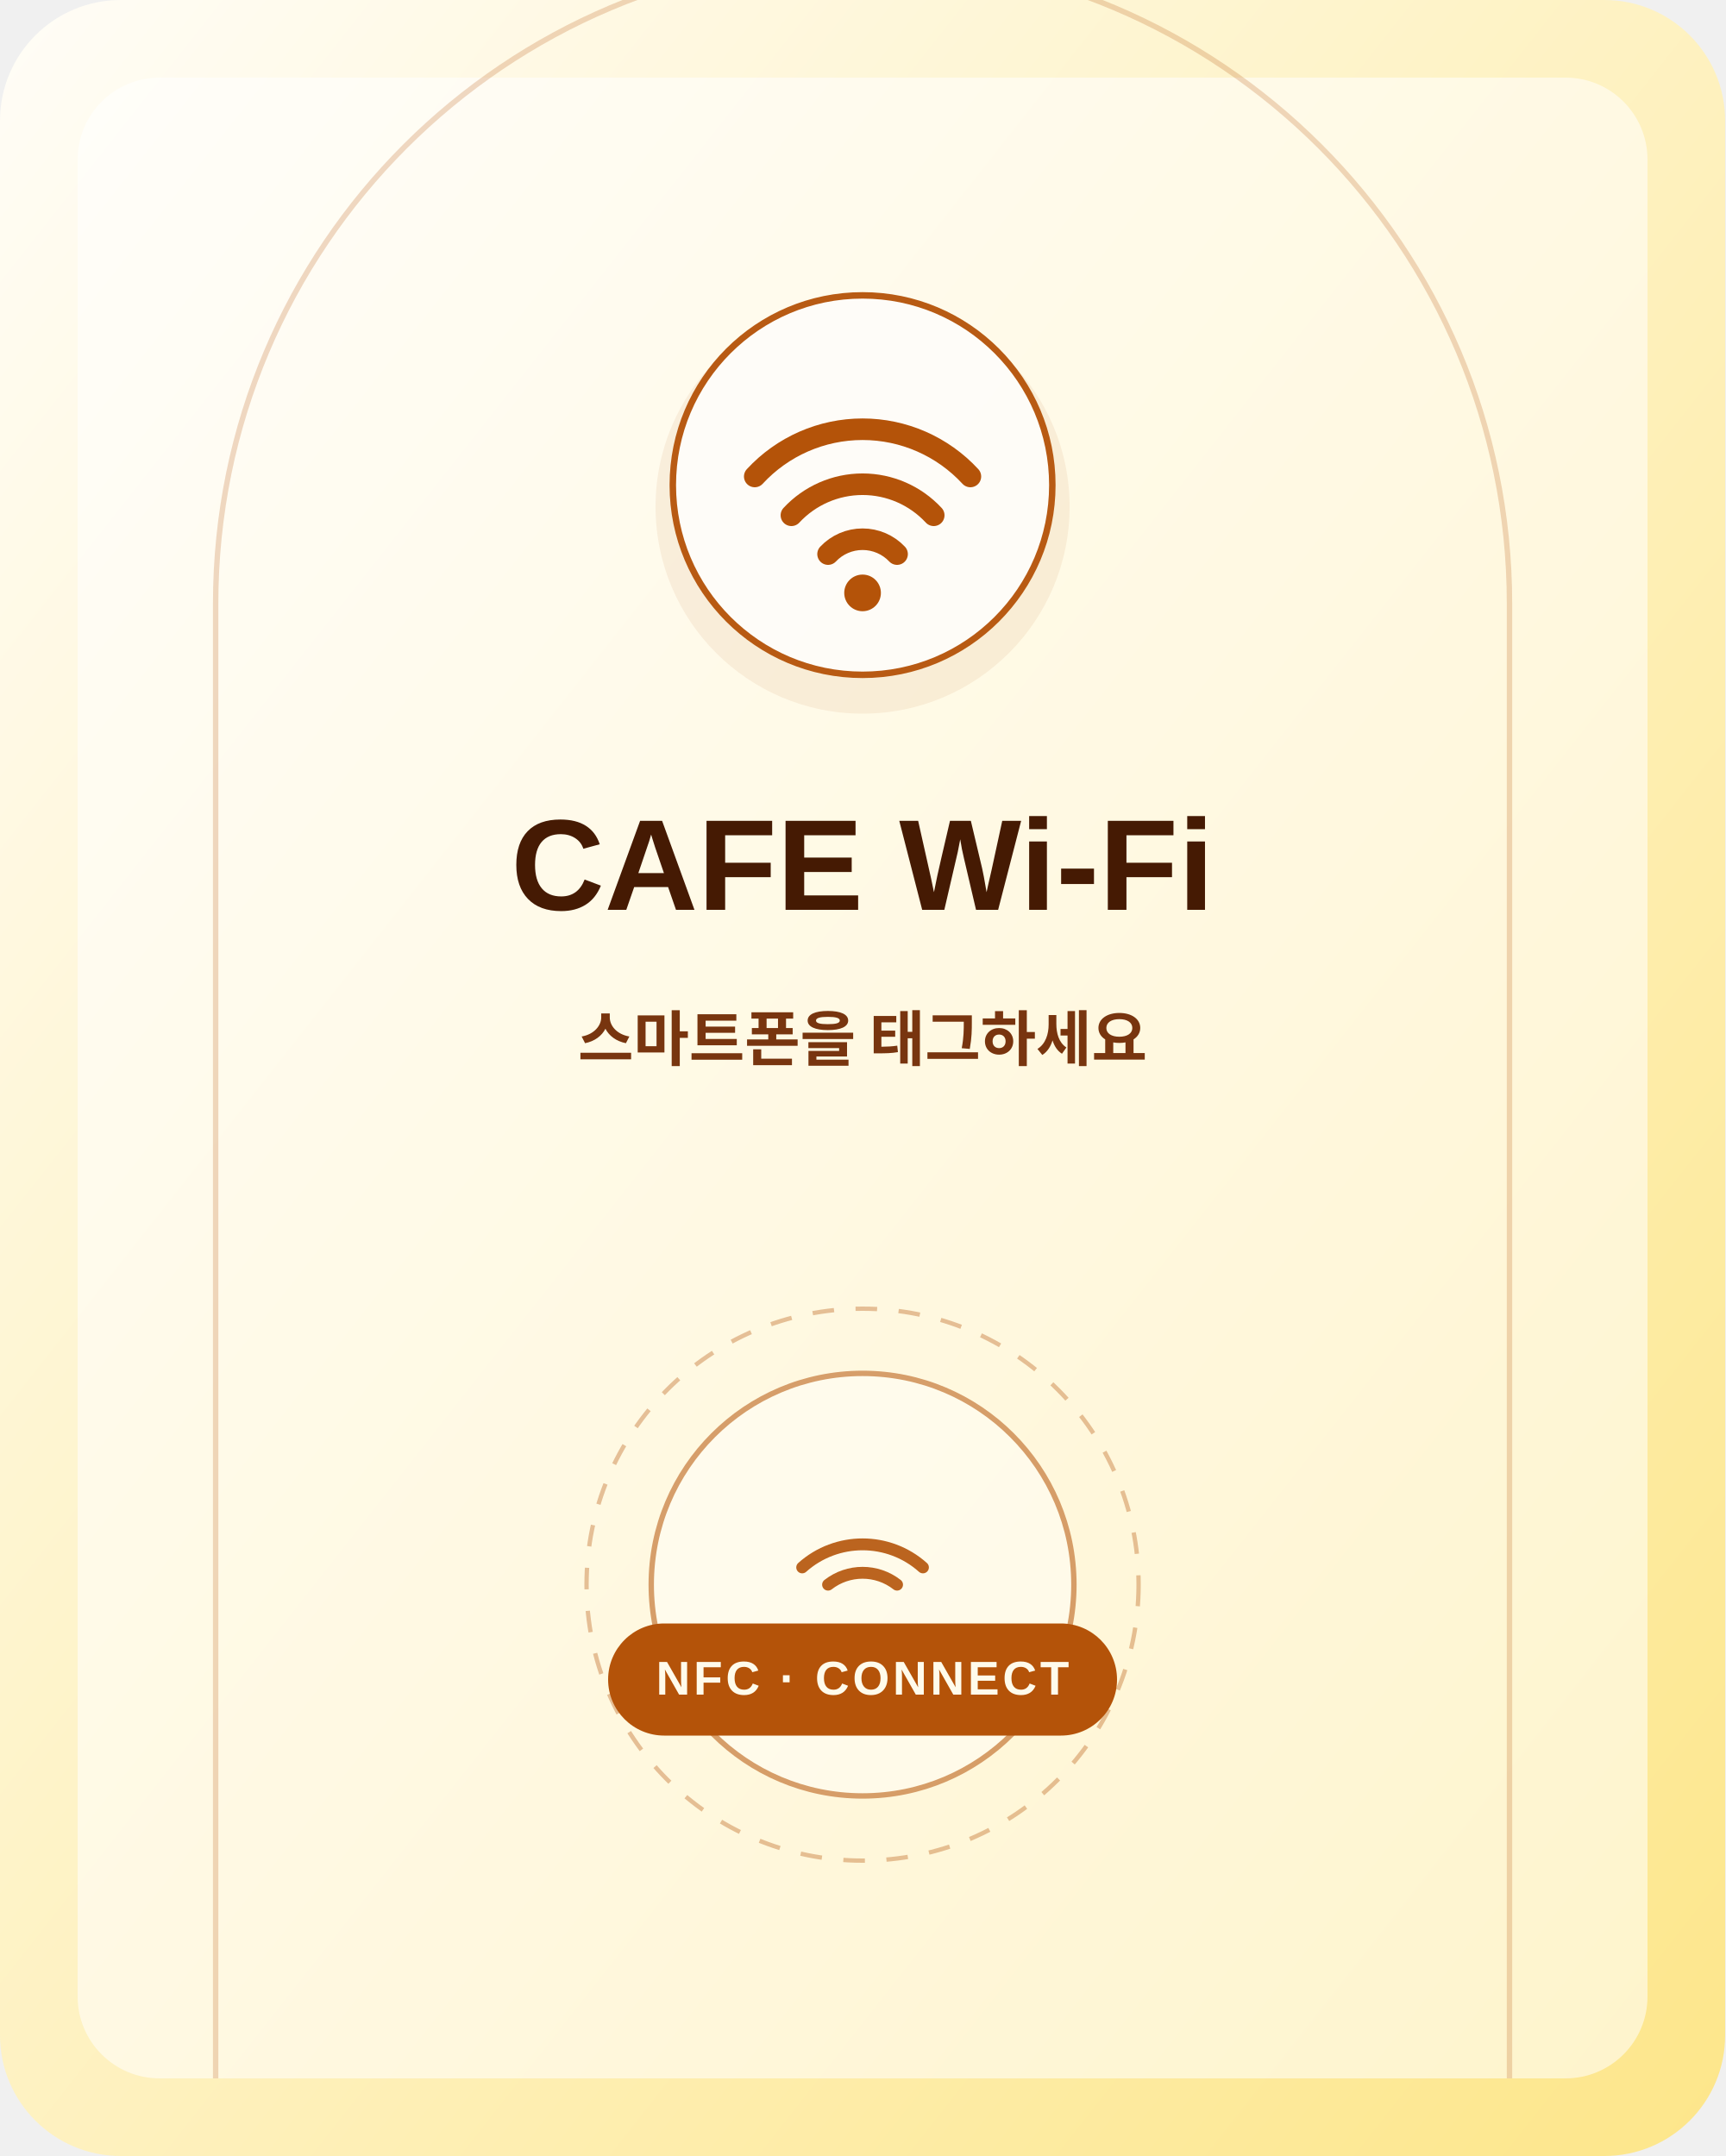
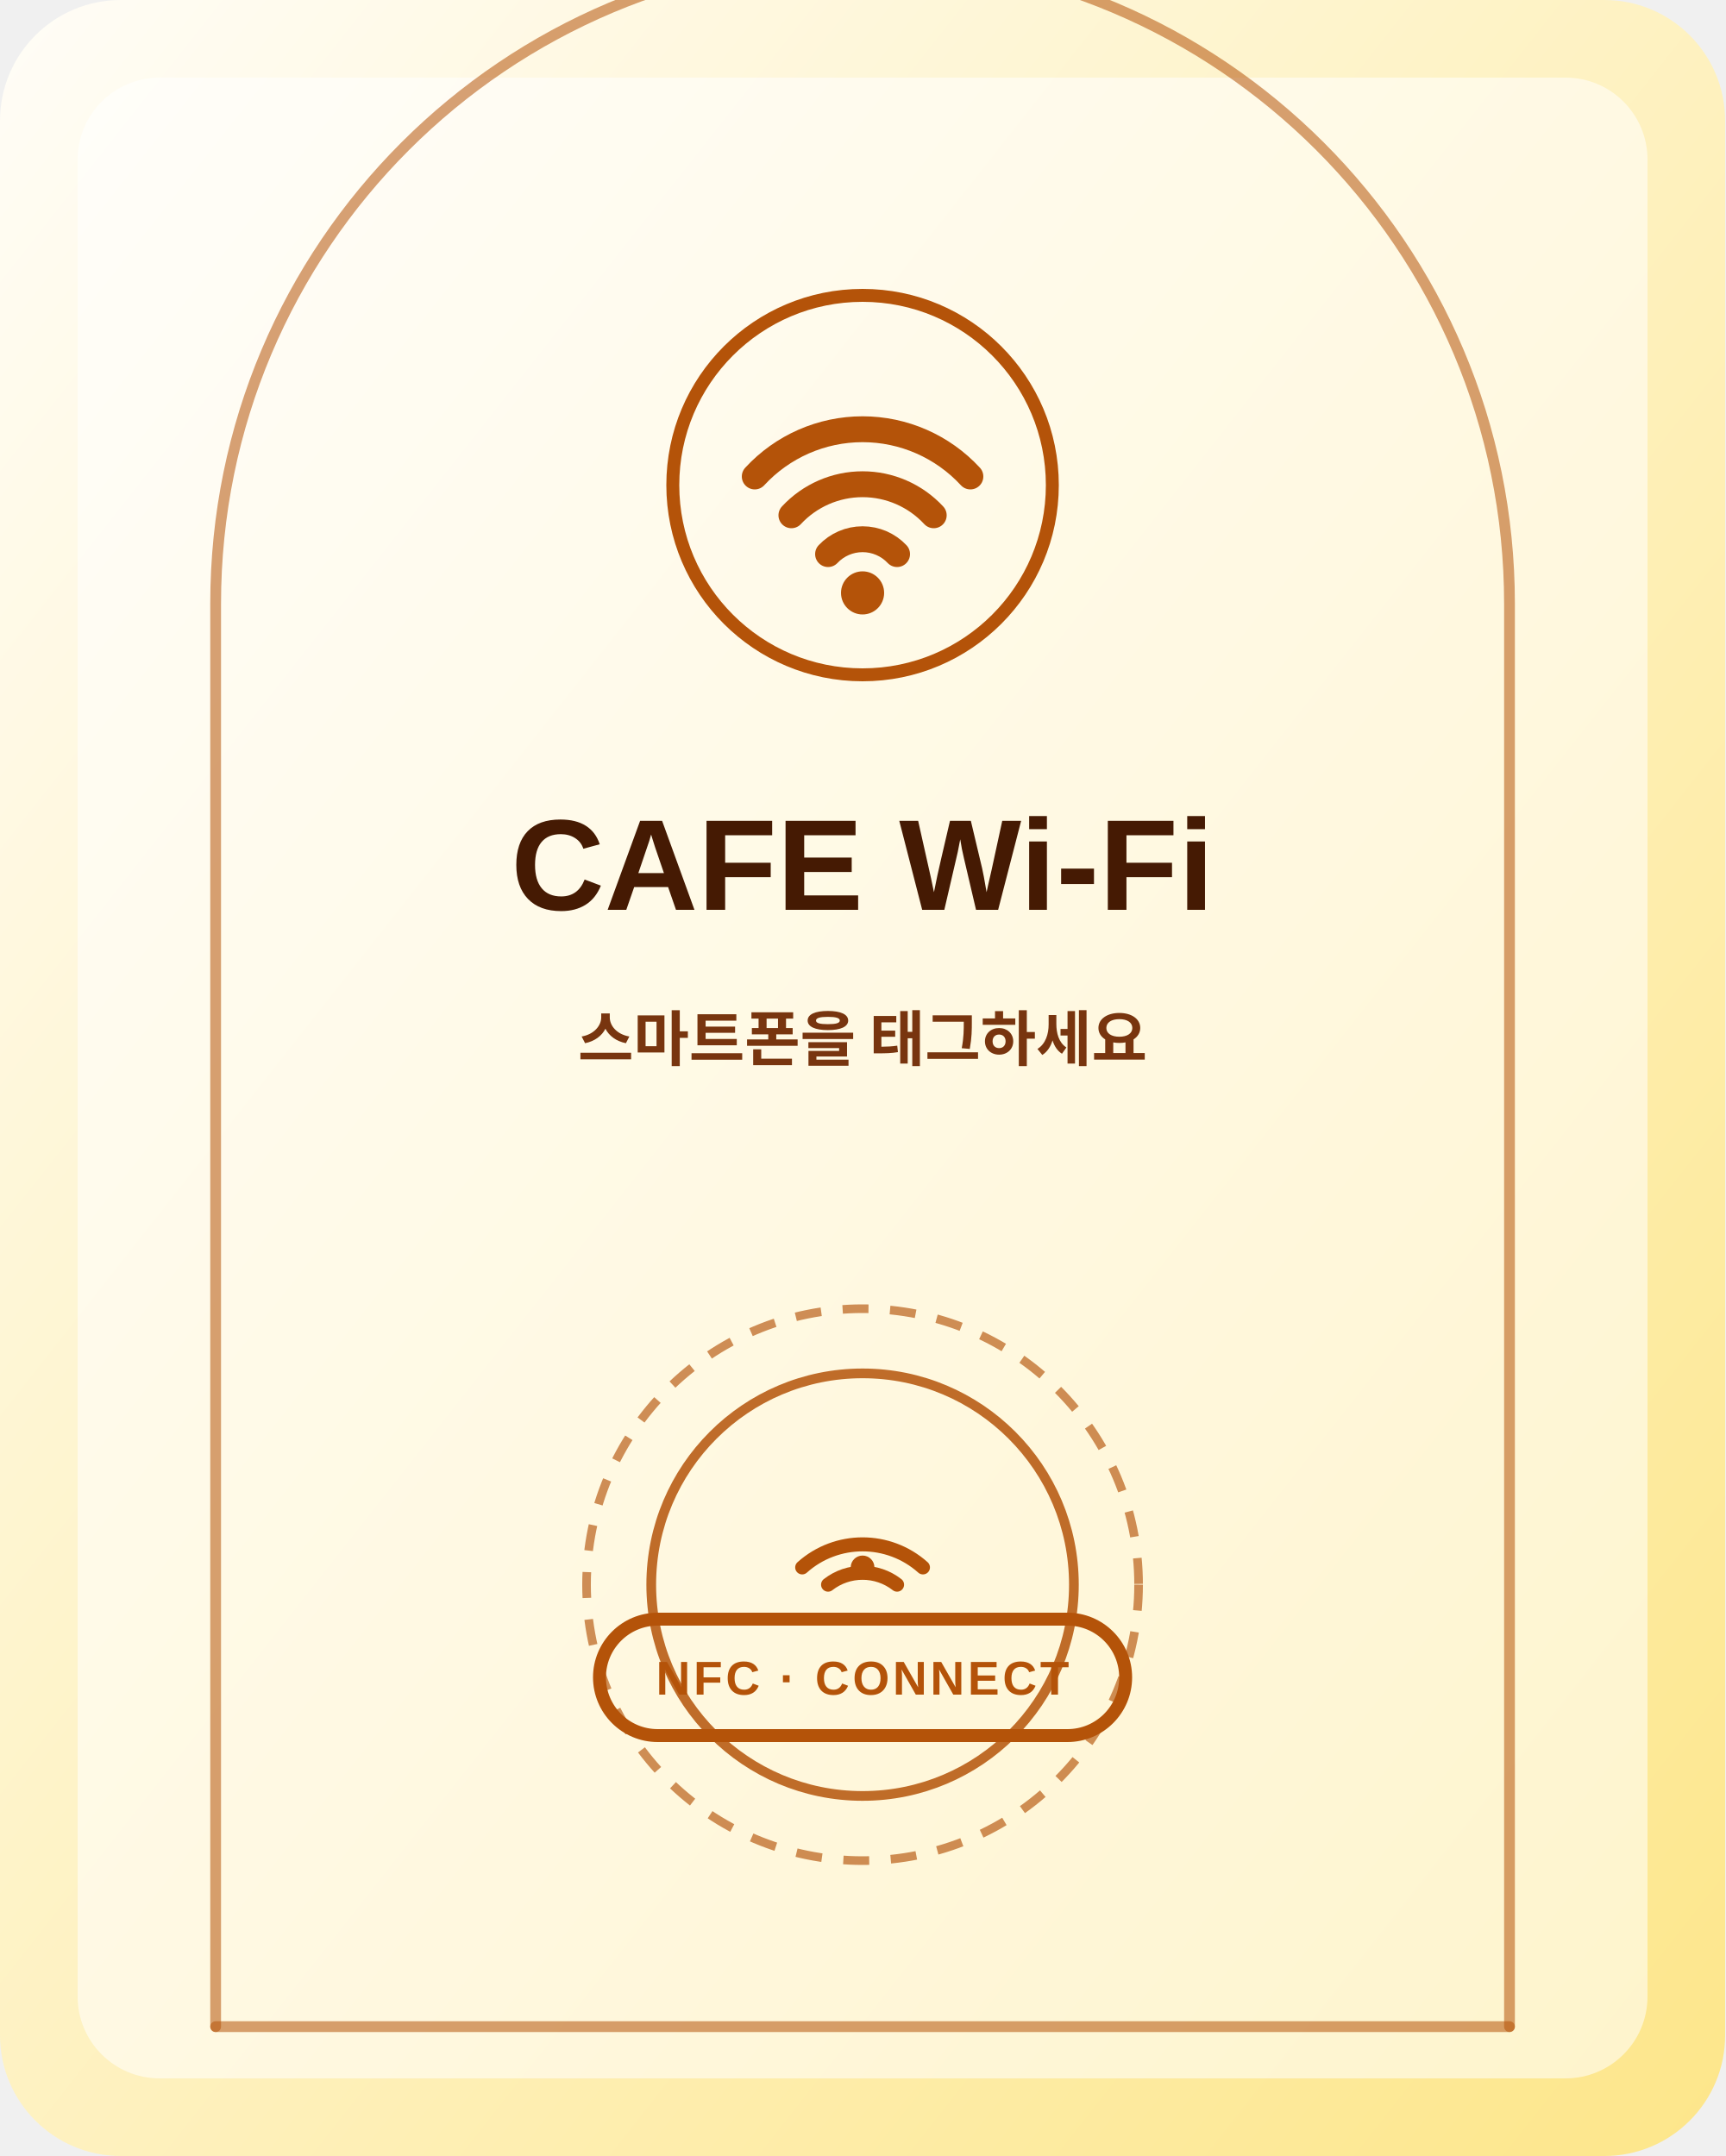
<svg xmlns="http://www.w3.org/2000/svg" width="240" height="300" viewBox="0 0 800 1000">
  <defs>
    <linearGradient id="bg-03" x1="0%" y1="0%" x2="100%" y2="100%">
      <stop offset="0%" stop-color="#FFFDF7" />
      <stop offset="100%" stop-color="#FDE68A" />
    </linearGradient>
    <linearGradient id="acc-03" x1="0%" y1="0%" x2="100%" y2="100%">
      <stop offset="0%" stop-color="#B45309" />
      <stop offset="100%" stop-color="#D97706" />
    </linearGradient>
    <radialGradient id="glow-03" cx="50%" cy="50%" r="50%">
      <stop offset="0%" stop-color="#D97706" stop-opacity="0.28" />
      <stop offset="100%" stop-color="#D97706" stop-opacity="0" />
    </radialGradient>
    <clipPath id="clip-03">
      <rect width="800" height="1000" rx="56" />
    </clipPath>
  </defs>
  <g clip-path="url(#clip-03)">
    <rect width="800" height="1000" rx="56" fill="url(#bg-03)" />
    <rect x="36" y="36" width="728" height="928" rx="38" fill="#FFFFFF" opacity="0.55" />
-     <path d="M 100 964 V 280 A 300 300 0 0 1 700 280 V 964" fill="none" stroke="#B45309" stroke-width="2.5" opacity="0.22" />
-     <circle cx="400" cy="235" r="96" fill="#B45309" opacity="0.08" />
-     <circle cx="400" cy="225" r="88" fill="rgba(255,255,255,0.85)" stroke="#B45309" stroke-width="3" opacity="0.95" />
-     <g fill="none" stroke="#B45309" stroke-width="10" stroke-linecap="round">
+     <path d="M 100 940 V 280 A 300 300 0 0 1 700 280 V 940" fill="none" stroke="#B45309" stroke-width="5" stroke-linecap="round" opacity="0.55" />
+     <line x1="100" y1="940" x2="700" y2="940" stroke="#B45309" stroke-width="5" stroke-linecap="round" opacity="0.55" />
+     <circle cx="400" cy="225" r="88" fill="none" stroke="#B45309" stroke-width="6" />
+     <g fill="none" stroke="#B45309" stroke-width="12" stroke-linecap="round">
      <path d="M 350 221 A 68 68 0 0 1 450 221" />
      <path d="M 367 239 A 45 45 0 0 1 433 239" />
      <path d="M 384 257 A 22 22 0 0 1 416 257" />
    </g>
-     <circle cx="400" cy="275" r="8.5" fill="#B45309" />
-     <circle cx="400" cy="735" r="128" fill="none" stroke="#B45309" stroke-width="2" stroke-dasharray="10 10" opacity="0.35" />
-     <circle cx="400" cy="735" r="98" fill="rgba(255,255,255,0.72)" stroke="#B45309" stroke-width="2.5" opacity="0.55" />
-     <g fill="none" stroke="#B45309" stroke-width="5.5" stroke-linecap="round" opacity="0.9">
+     <circle cx="400" cy="275" r="10" fill="#B45309" />
+     <circle cx="400" cy="735" r="128" fill="none" stroke="#B45309" stroke-width="4" stroke-dasharray="12 10" opacity="0.65" />
+     <circle cx="400" cy="735" r="98" fill="none" stroke="#B45309" stroke-width="4.5" opacity="0.85" />
+     <g fill="none" stroke="#B45309" stroke-width="6.5" stroke-linecap="round">
      <path d="M 382 701 A 26 26 0 0 1 382 733" transform="rotate(-90 400 717)" />
      <path d="M 390 689 A 42 42 0 0 1 390 745" transform="rotate(-90 400 717)" />
    </g>
-     <rect x="282" y="753" width="236" height="52" rx="26" fill="#B45309" />
-     <text x="400" y="786" text-anchor="middle" font-family="Outfit, Arial, sans-serif" font-size="22" font-weight="800" letter-spacing="1.5" fill="#FFFBEB">NFC · CONNECT</text>
+     <circle cx="400" cy="727" r="5.5" fill="#B45309" />
+     <rect x="278" y="751" width="244" height="54" rx="27" fill="none" stroke="#B45309" stroke-width="6" />
+     <text x="400" y="786" text-anchor="middle" font-family="Outfit, Arial, sans-serif" font-size="22" font-weight="900" letter-spacing="1.5" fill="#B45309">NFC · CONNECT</text>
    <text x="400" y="422" text-anchor="middle" font-family="Outfit, 'Noto Sans KR', Arial, sans-serif" font-size="60" font-weight="900" fill="#451A03">CAFE Wi-Fi</text>
    <text x="400" y="492" text-anchor="middle" font-family="'Noto Sans KR', Arial, sans-serif" font-size="28" font-weight="700" fill="#78350F">스마트폰을 태그하세요</text>
  </g>
</svg>
